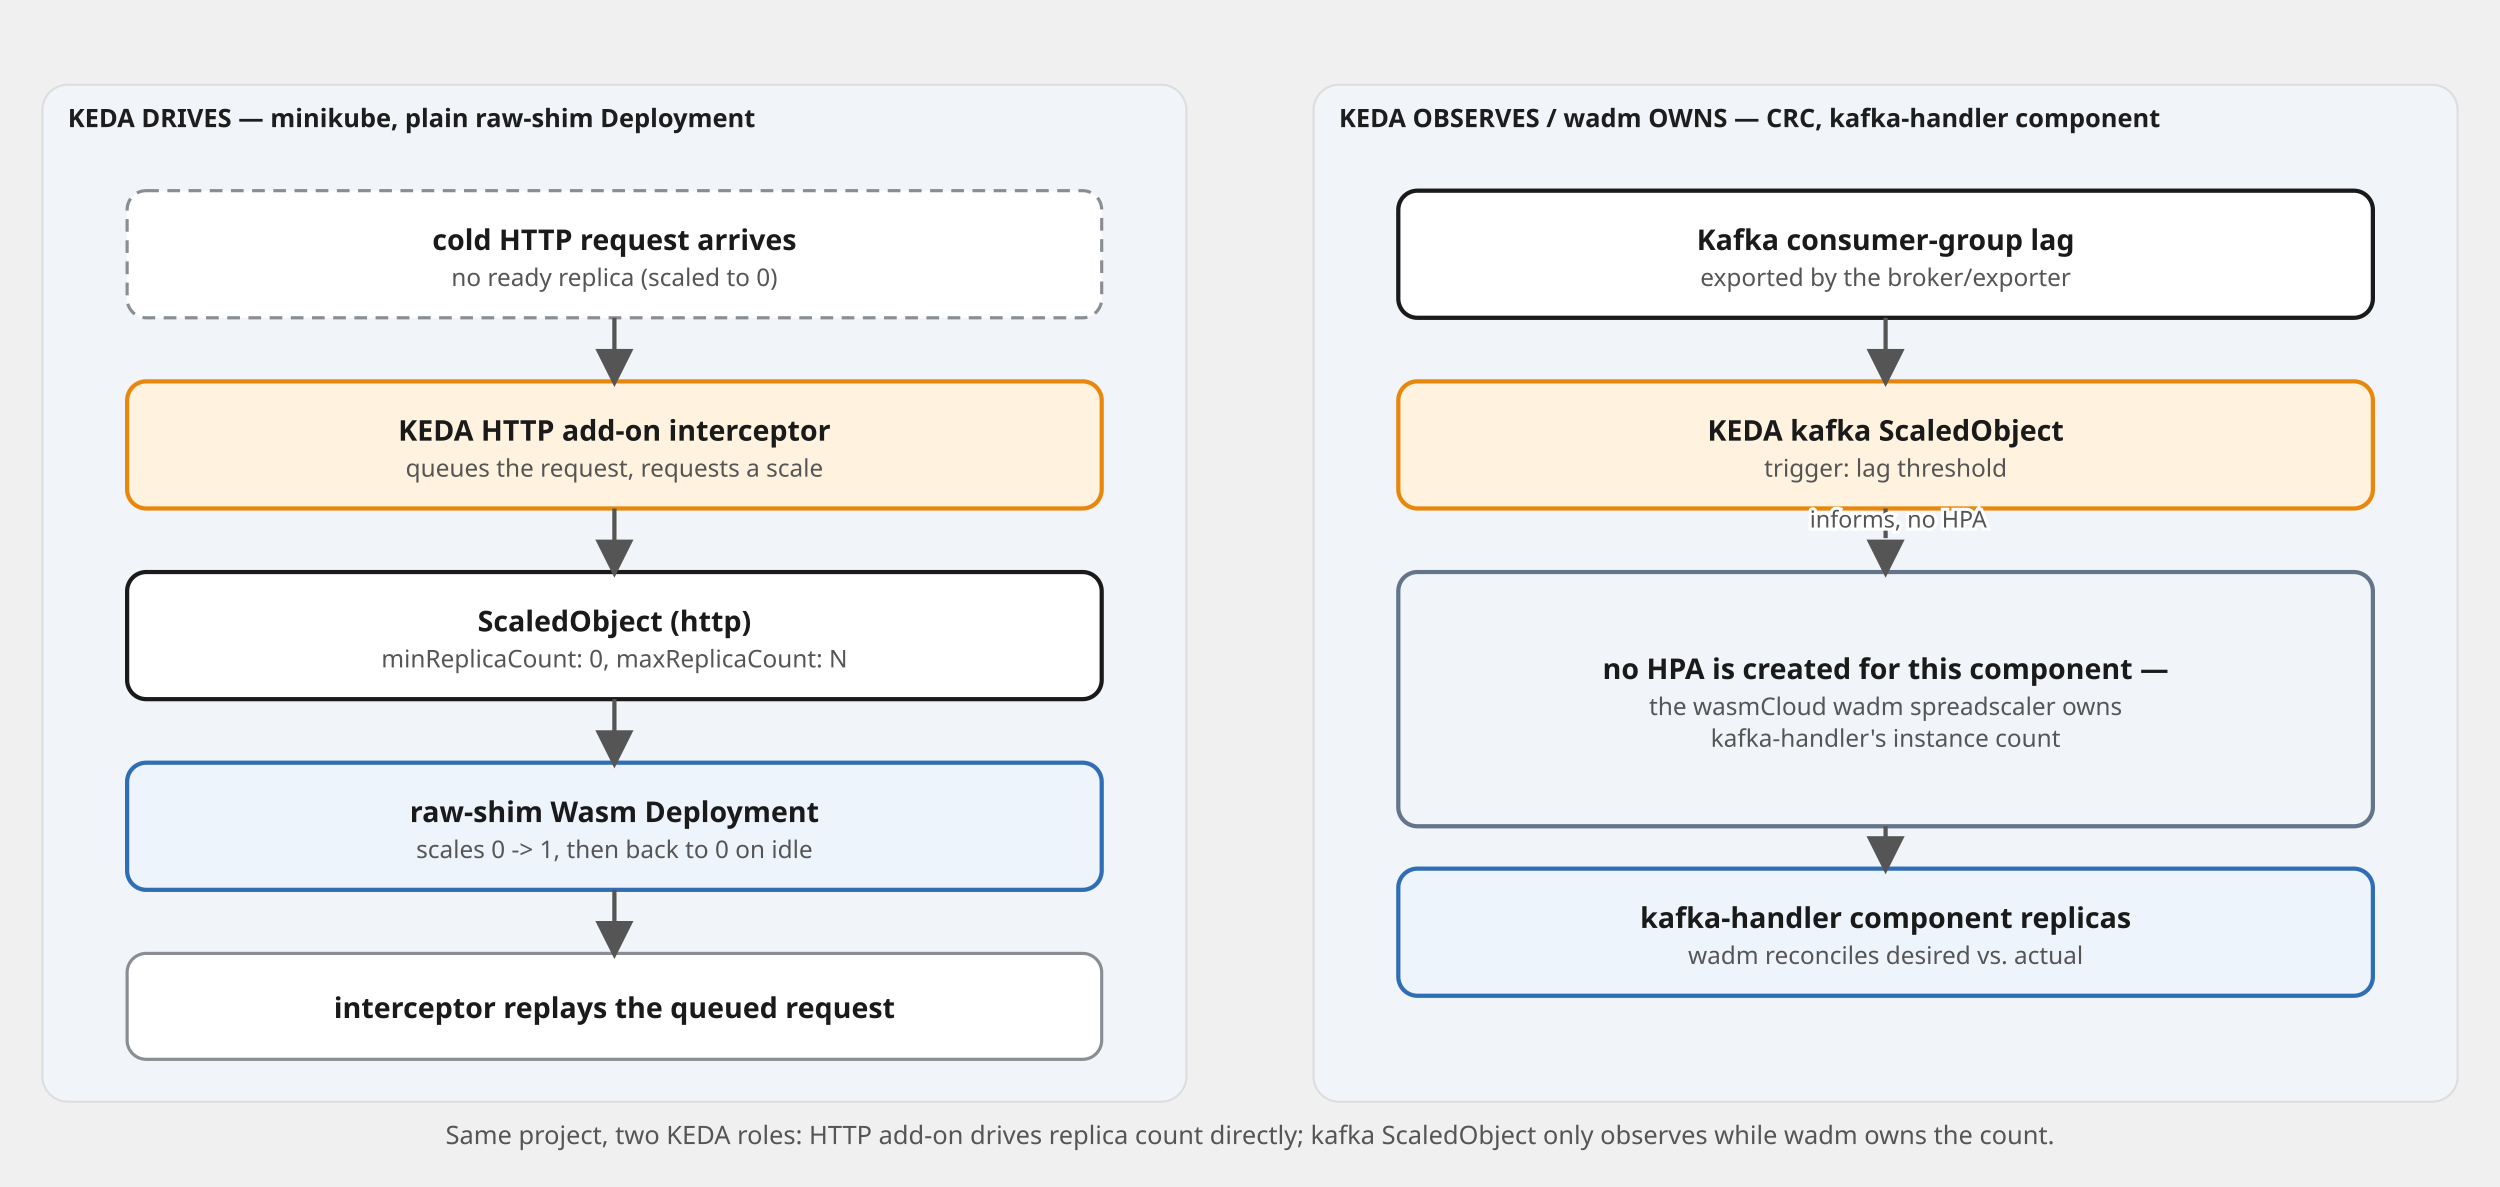
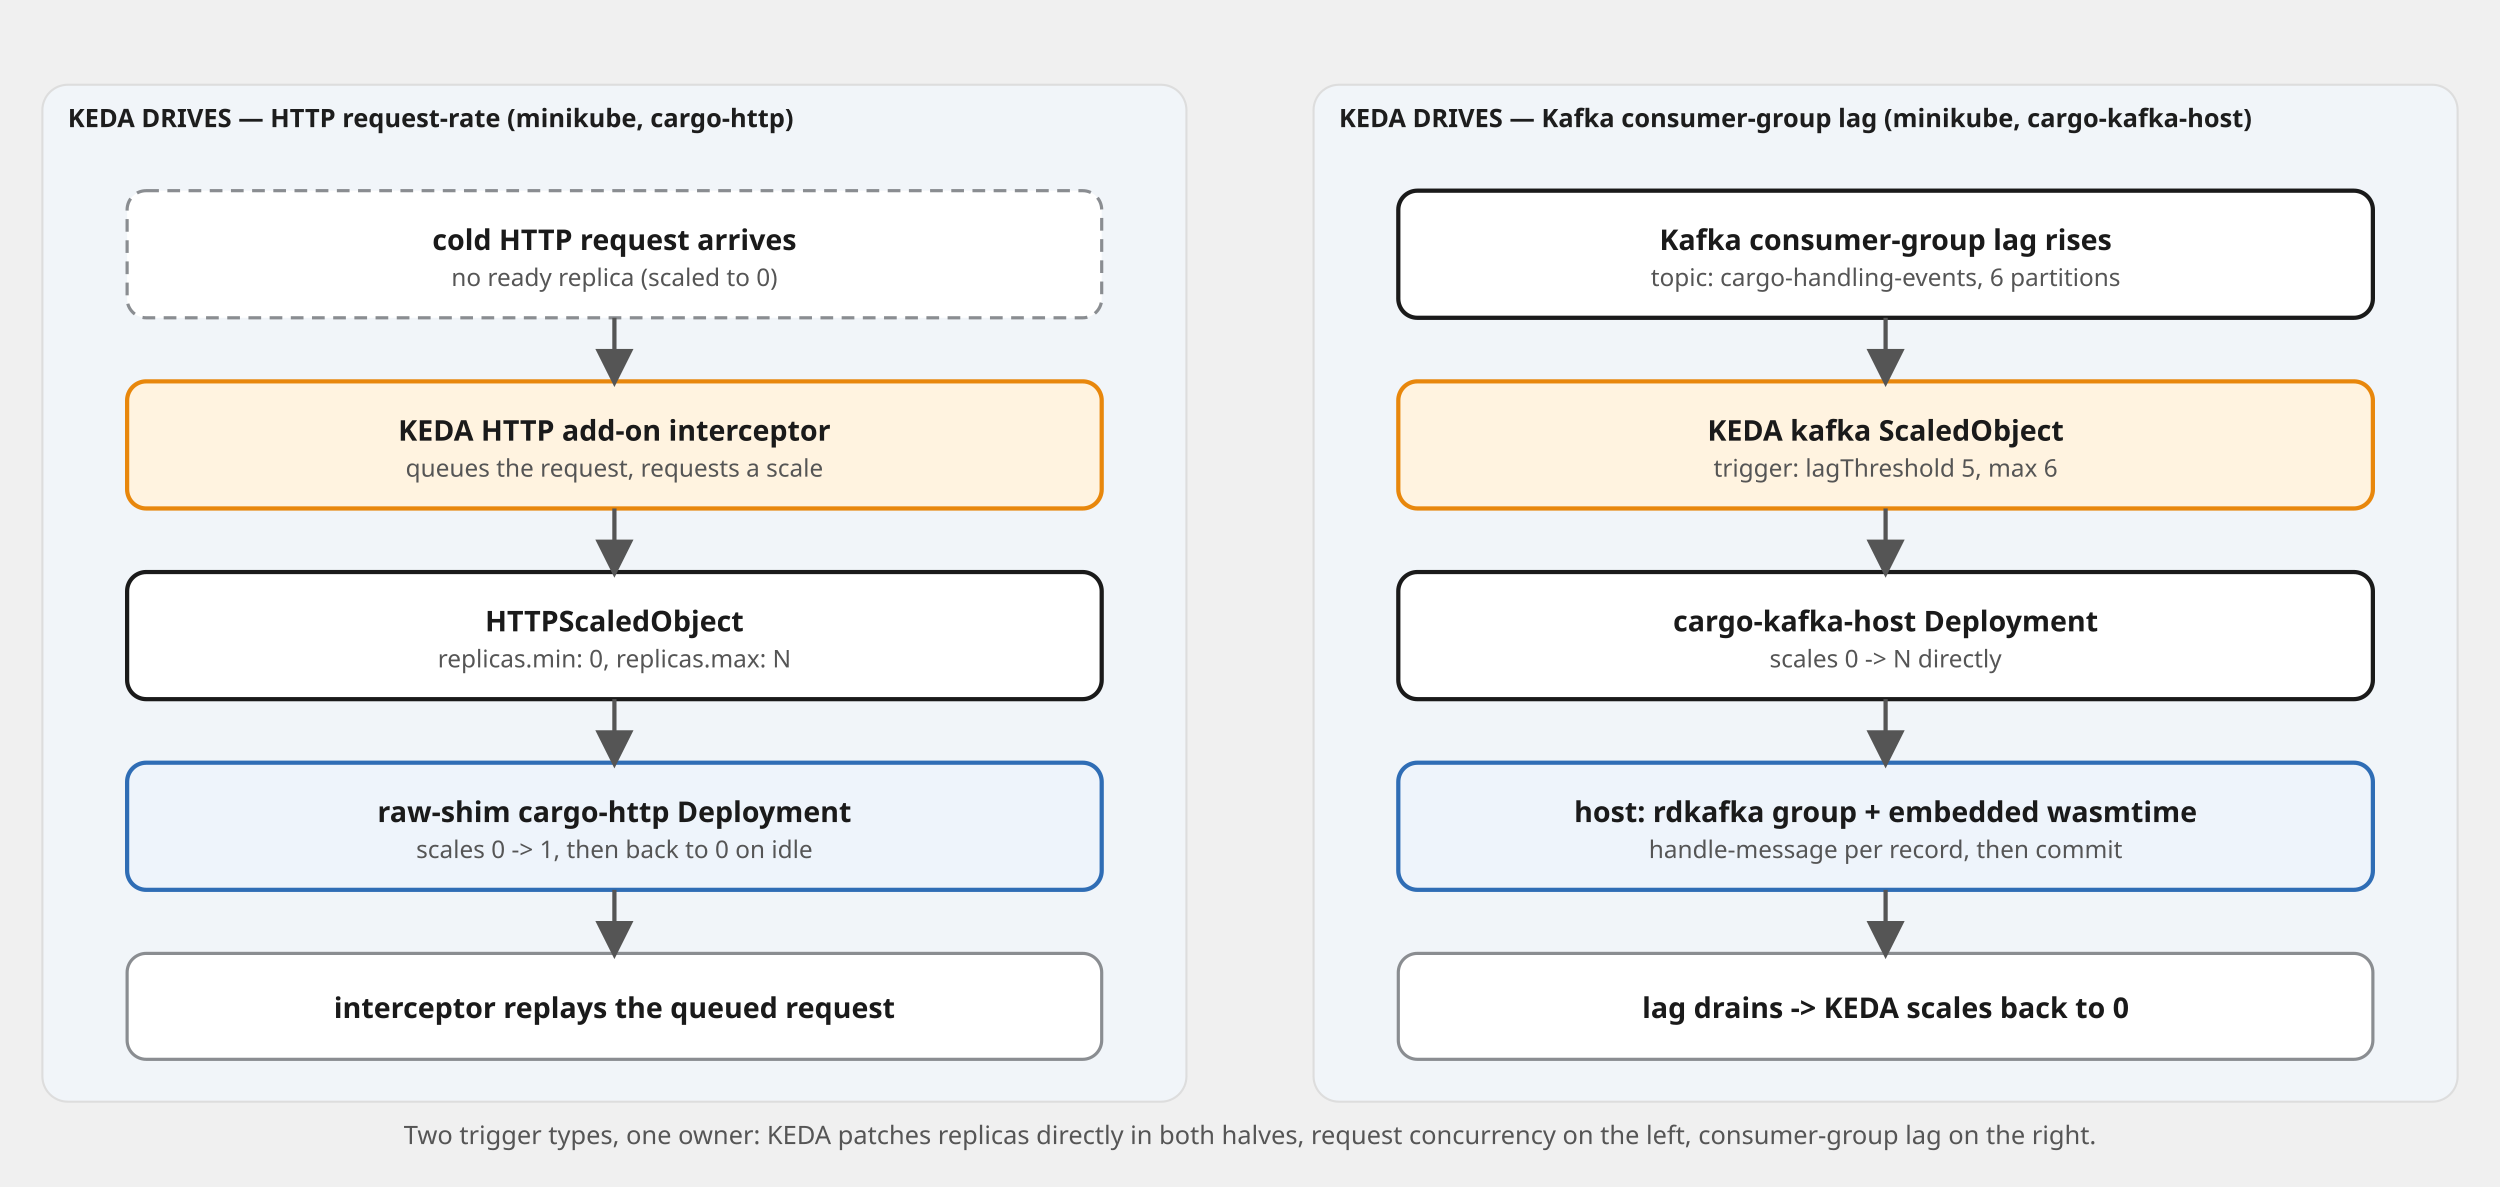
<svg xmlns="http://www.w3.org/2000/svg" viewBox="0 0 1180 560" font-family="'Red Hat Text', system-ui, sans-serif" role="img">
  <defs>
    <marker id="a" viewBox="0 0 10 10" refX="8.5" refY="5" markerWidth="9" markerHeight="9" orient="auto-start-reverse">
      <path d="M0,0 L10,5 L0,10 z" fill="#555" />
    </marker>
    <marker id="am" viewBox="0 0 10 10" refX="8.5" refY="5" markerWidth="9" markerHeight="9" orient="auto-start-reverse">
      <path d="M0,0 L10,5 L0,10 z" fill="#e8870c" />
    </marker>
  </defs>
  <rect x="20" y="40" width="540" height="480" rx="12" fill="#f1f5f9" stroke="#ddd" />
-   <text x="32" y="60" font-size="12" font-weight="700" fill="#1d1d1d">KEDA DRIVES — minikube, plain raw-shim Deployment</text>
+   <text x="32" y="60" font-size="12" font-weight="700" fill="#1d1d1d">KEDA DRIVES — HTTP request-rate (minikube, cargo-http)</text>
  <rect x="620" y="40" width="540" height="480" rx="12" fill="#f1f5f9" stroke="#ddd" />
-   <text x="632" y="60" font-size="12" font-weight="700" fill="#1d1d1d">KEDA OBSERVES / wadm OWNS — CRC, kafka-handler component</text>
+   <text x="632" y="60" font-size="12" font-weight="700" fill="#1d1d1d">KEDA DRIVES — Kafka consumer-group lag (minikube, cargo-kafka-host)</text>
  <rect x="60" y="90" width="460" height="60" rx="9" fill="#ffffff" stroke="#8a8d91" stroke-width="1.5" stroke-dasharray="6 4" />
  <text x="290.0" y="118.0" font-size="13.5" font-weight="700" fill="#1a1a1a" text-anchor="middle">cold HTTP request arrives</text>
  <text x="290.0" y="135.0" font-size="11.5" fill="#555555" text-anchor="middle">no ready replica (scaled to 0)</text>
  <rect x="60" y="180" width="460" height="60" rx="9" fill="#fff3e0" stroke="#e8870c" stroke-width="2" />
  <text x="290.0" y="208.0" font-size="13.5" font-weight="700" fill="#1a1a1a" text-anchor="middle">KEDA HTTP add-on interceptor</text>
  <text x="290.0" y="225.0" font-size="11.5" fill="#555555" text-anchor="middle">queues the request, requests a scale</text>
  <rect x="60" y="270" width="460" height="60" rx="9" fill="#ffffff" stroke="#1a1a1a" stroke-width="2" />
-   <text x="290.0" y="298.0" font-size="13.5" font-weight="700" fill="#1a1a1a" text-anchor="middle">ScaledObject (http)</text>
-   <text x="290.0" y="315.0" font-size="11.5" fill="#555555" text-anchor="middle">minReplicaCount: 0, maxReplicaCount: N</text>
+   <text x="290.0" y="298.0" font-size="13.5" font-weight="700" fill="#1a1a1a" text-anchor="middle">HTTPScaledObject</text>
+   <text x="290.0" y="315.0" font-size="11.5" fill="#555555" text-anchor="middle">replicas.min: 0, replicas.max: N</text>
  <rect x="60" y="360" width="460" height="60" rx="9" fill="#eef4fb" stroke="#2f6db5" stroke-width="2" />
-   <text x="290.0" y="388.0" font-size="13.5" font-weight="700" fill="#1a1a1a" text-anchor="middle">raw-shim Wasm Deployment</text>
+   <text x="290.0" y="388.0" font-size="13.5" font-weight="700" fill="#1a1a1a" text-anchor="middle">raw-shim cargo-http Deployment</text>
  <text x="290.0" y="405.0" font-size="11.5" fill="#555555" text-anchor="middle">scales 0 -&gt; 1, then back to 0 on idle</text>
  <rect x="60" y="450" width="460" height="50" rx="9" fill="#ffffff" stroke="#8a8d91" stroke-width="1.5" />
  <text x="290.0" y="480.5" font-size="13.5" font-weight="700" fill="#1a1a1a" text-anchor="middle">interceptor replays the queued request</text>
  <rect x="660" y="90" width="460" height="60" rx="9" fill="#ffffff" stroke="#1a1a1a" stroke-width="2" />
-   <text x="890.0" y="118.0" font-size="13.5" font-weight="700" fill="#1a1a1a" text-anchor="middle">Kafka consumer-group lag</text>
-   <text x="890.0" y="135.0" font-size="11.5" fill="#555555" text-anchor="middle">exported by the broker/exporter</text>
+   <text x="890.0" y="118.0" font-size="13.5" font-weight="700" fill="#1a1a1a" text-anchor="middle">Kafka consumer-group lag rises</text>
+   <text x="890.0" y="135.0" font-size="11.5" fill="#555555" text-anchor="middle">topic: cargo-handling-events, 6 partitions</text>
  <rect x="660" y="180" width="460" height="60" rx="9" fill="#fff3e0" stroke="#e8870c" stroke-width="2" />
  <text x="890.0" y="208.0" font-size="13.5" font-weight="700" fill="#1a1a1a" text-anchor="middle">KEDA kafka ScaledObject</text>
-   <text x="890.0" y="225.0" font-size="11.5" fill="#555555" text-anchor="middle">trigger: lag threshold</text>
-   <rect x="660" y="270" width="460" height="120" rx="9" fill="#f1f5f9" stroke="#64748b" stroke-width="2" />
-   <text x="890.0" y="320.5" font-size="13.5" font-weight="700" fill="#1a1a1a" text-anchor="middle">no HPA is created for this component —</text>
-   <text x="890.0" y="337.5" font-size="11.5" fill="#555555" text-anchor="middle">the wasmCloud wadm spreadscaler owns</text>
-   <text x="890.0" y="352.5" font-size="11.5" fill="#555555" text-anchor="middle">kafka-handler's instance count</text>
-   <rect x="660" y="410" width="460" height="60" rx="9" fill="#eef4fb" stroke="#2f6db5" stroke-width="2" />
-   <text x="890.0" y="438.0" font-size="13.5" font-weight="700" fill="#1a1a1a" text-anchor="middle">kafka-handler component replicas</text>
-   <text x="890.0" y="455.0" font-size="11.5" fill="#555555" text-anchor="middle">wadm reconciles desired vs. actual</text>
+   <text x="890.0" y="225.0" font-size="11.5" fill="#555555" text-anchor="middle">trigger: lagThreshold 5, max 6</text>
+   <rect x="660" y="270" width="460" height="60" rx="9" fill="#ffffff" stroke="#1a1a1a" stroke-width="2" />
+   <text x="890.0" y="298.0" font-size="13.5" font-weight="700" fill="#1a1a1a" text-anchor="middle">cargo-kafka-host Deployment</text>
+   <text x="890.0" y="315.0" font-size="11.5" fill="#555555" text-anchor="middle">scales 0 -&gt; N directly</text>
+   <rect x="660" y="360" width="460" height="60" rx="9" fill="#eef4fb" stroke="#2f6db5" stroke-width="2" />
+   <text x="890.0" y="388.0" font-size="13.5" font-weight="700" fill="#1a1a1a" text-anchor="middle">host: rdkafka group + embedded wasmtime</text>
+   <text x="890.0" y="405.0" font-size="11.5" fill="#555555" text-anchor="middle">handle-message per record, then commit</text>
+   <rect x="660" y="450" width="460" height="50" rx="9" fill="#ffffff" stroke="#8a8d91" stroke-width="1.5" />
+   <text x="890.0" y="480.5" font-size="13.5" font-weight="700" fill="#1a1a1a" text-anchor="middle">lag drains -&gt; KEDA scales back to 0</text>
  <path d="M290,150 L290,180" fill="none" stroke="#555" stroke-width="2" marker-end="url(#a)" />
  <path d="M290,240 L290,270" fill="none" stroke="#555" stroke-width="2" marker-end="url(#a)" />
  <path d="M290,330 L290,360" fill="none" stroke="#555" stroke-width="2" marker-end="url(#a)" />
  <path d="M290,420 L290,450" fill="none" stroke="#555" stroke-width="2" marker-end="url(#a)" />
  <path d="M890,150 L890,180" fill="none" stroke="#555" stroke-width="2" marker-end="url(#a)" />
-   <path d="M890,240 L890,270" fill="none" stroke="#555" stroke-width="2" stroke-dasharray="5 4" marker-end="url(#a)" />
-   <text x="896.0" y="249.0" font-size="11" fill="#ffffff" stroke="#ffffff" stroke-width="3" paint-order="stroke" text-anchor="middle">informs, no HPA</text>
-   <text x="896.0" y="249.0" font-size="11" fill="#555" text-anchor="middle">informs, no HPA</text>
-   <path d="M890,390 L890,410" fill="none" stroke="#555" stroke-width="2" marker-end="url(#a)" />
-   <text x="590" y="540" font-size="12" fill="#555555" text-anchor="middle">Same project, two KEDA roles: HTTP add-on drives replica count directly; kafka ScaledObject only observes while wadm owns the count.</text>
+   <path d="M890,240 L890,270" fill="none" stroke="#555" stroke-width="2" marker-end="url(#a)" />
+   <path d="M890,330 L890,360" fill="none" stroke="#555" stroke-width="2" marker-end="url(#a)" />
+   <path d="M890,420 L890,450" fill="none" stroke="#555" stroke-width="2" marker-end="url(#a)" />
+   <text x="590" y="540" font-size="12" fill="#555555" text-anchor="middle">Two trigger types, one owner: KEDA patches replicas directly in both halves, request concurrency on the left, consumer-group lag on the right.</text>
</svg>
